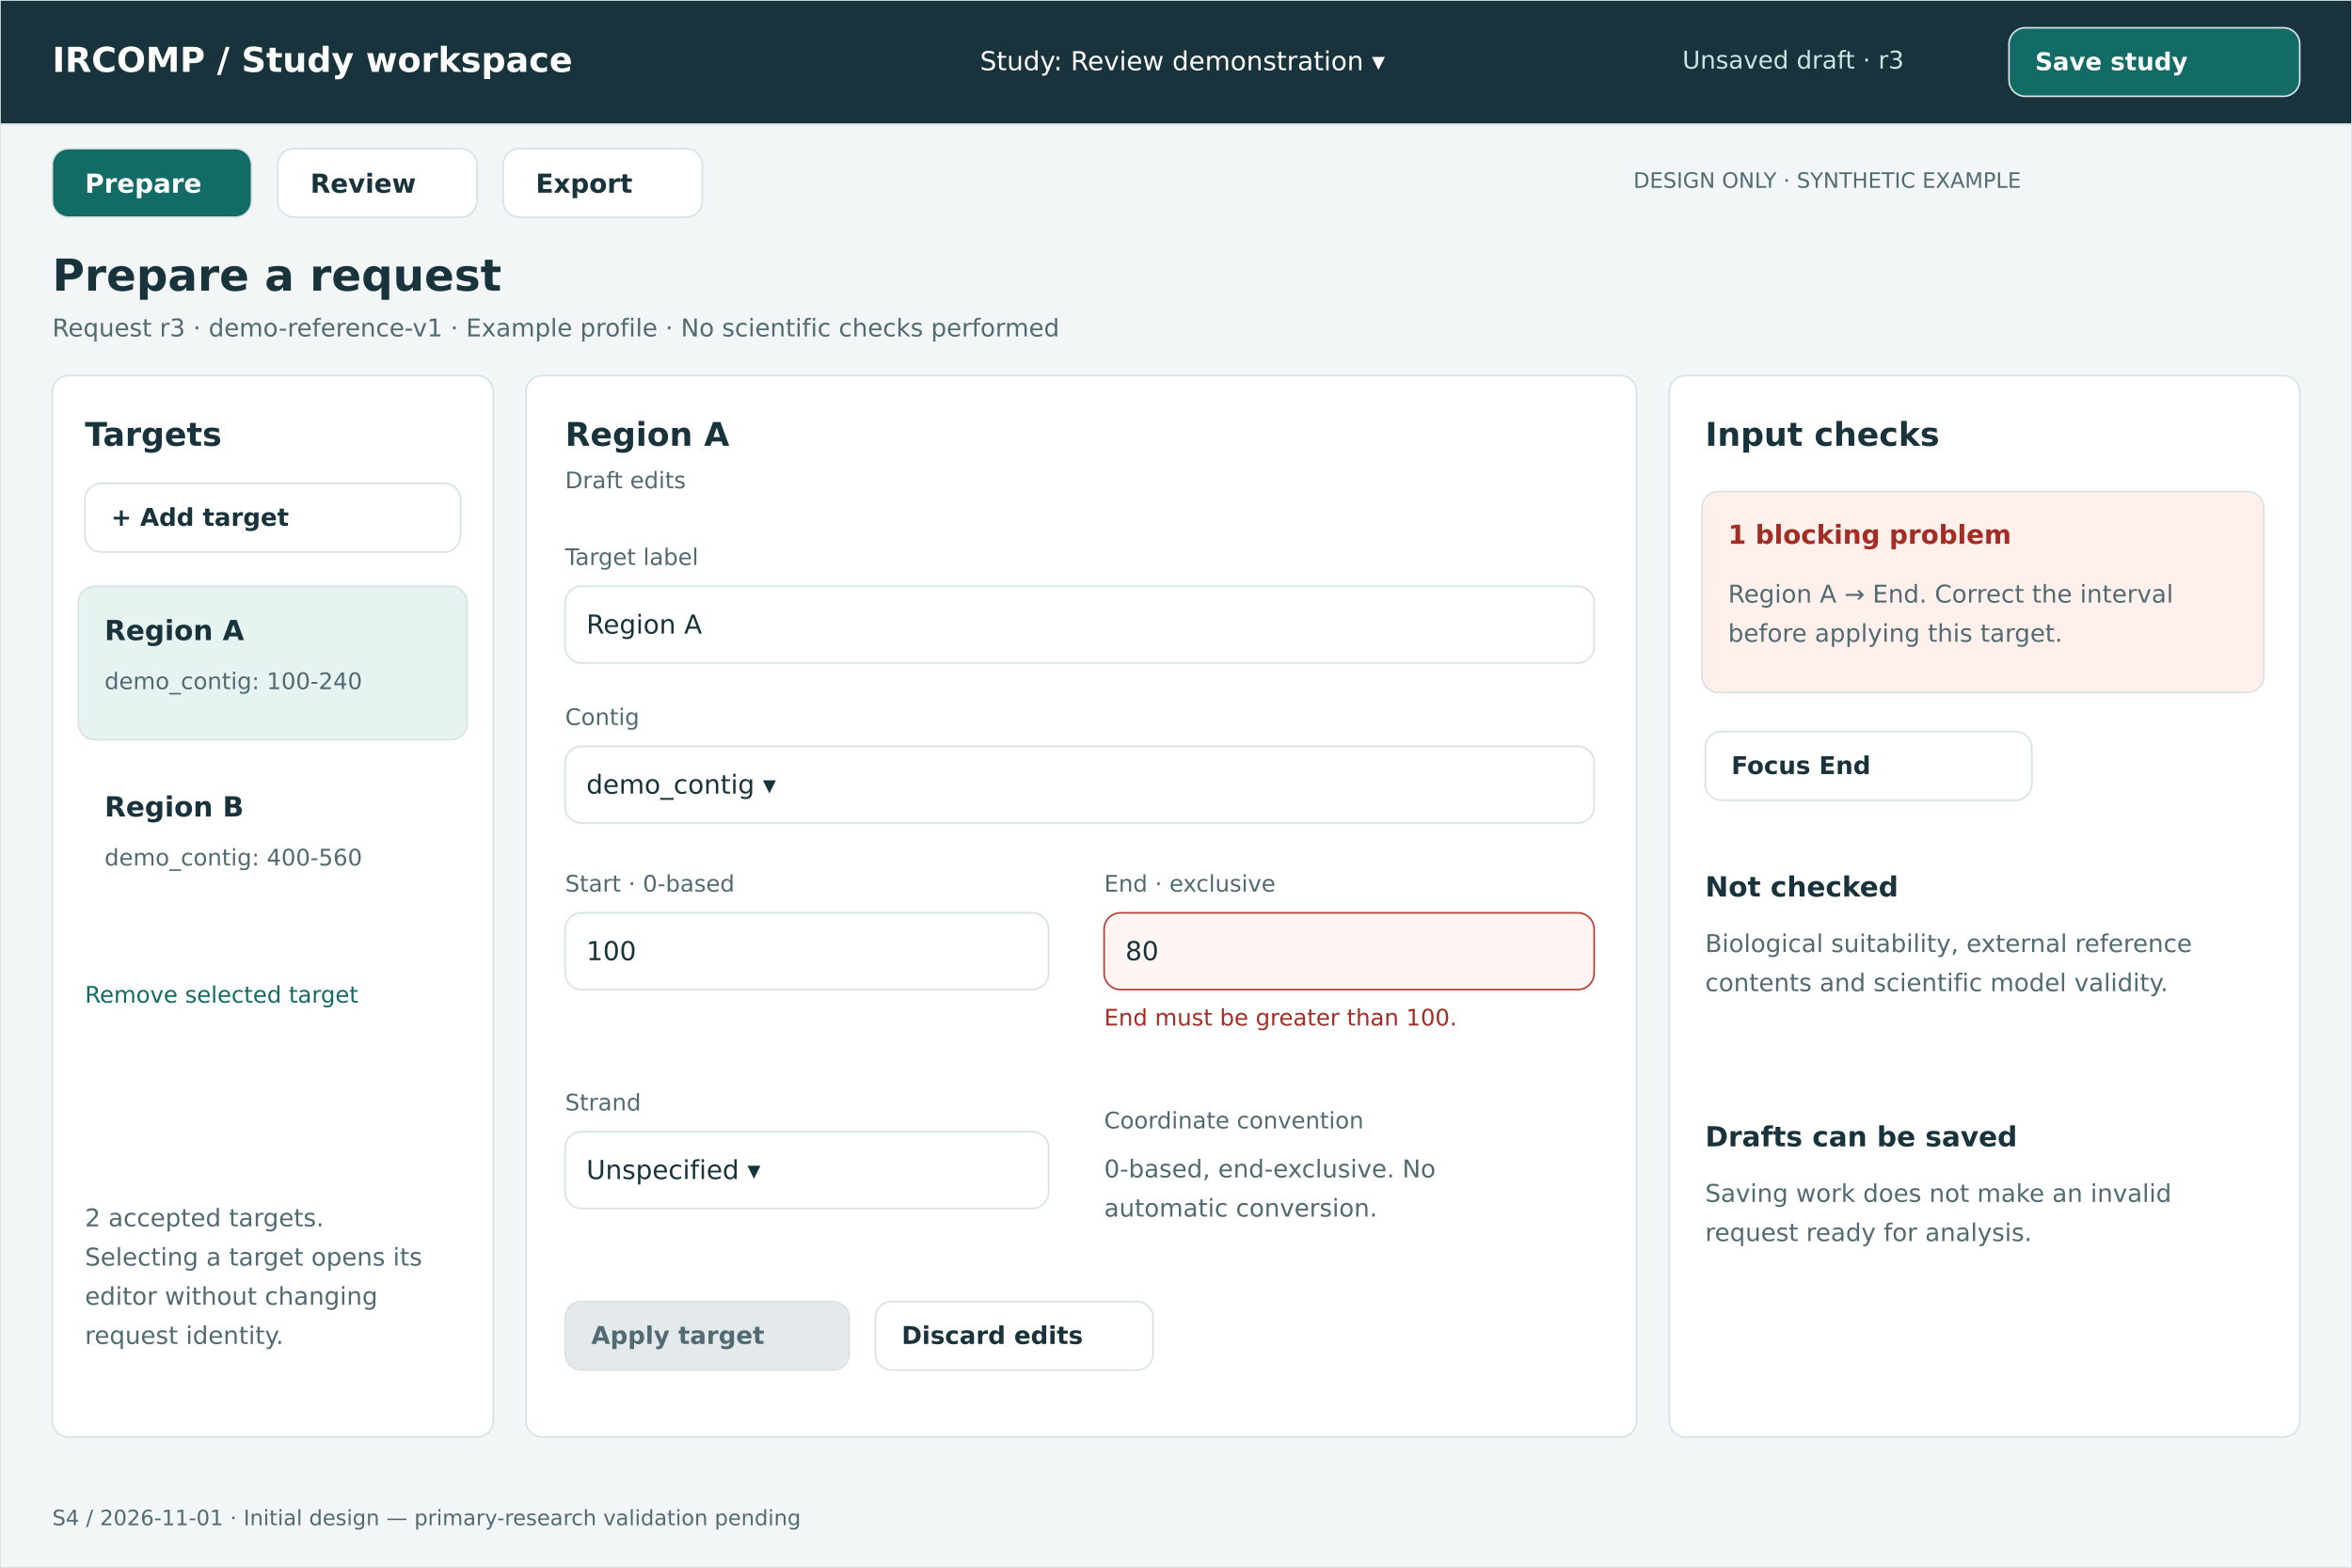
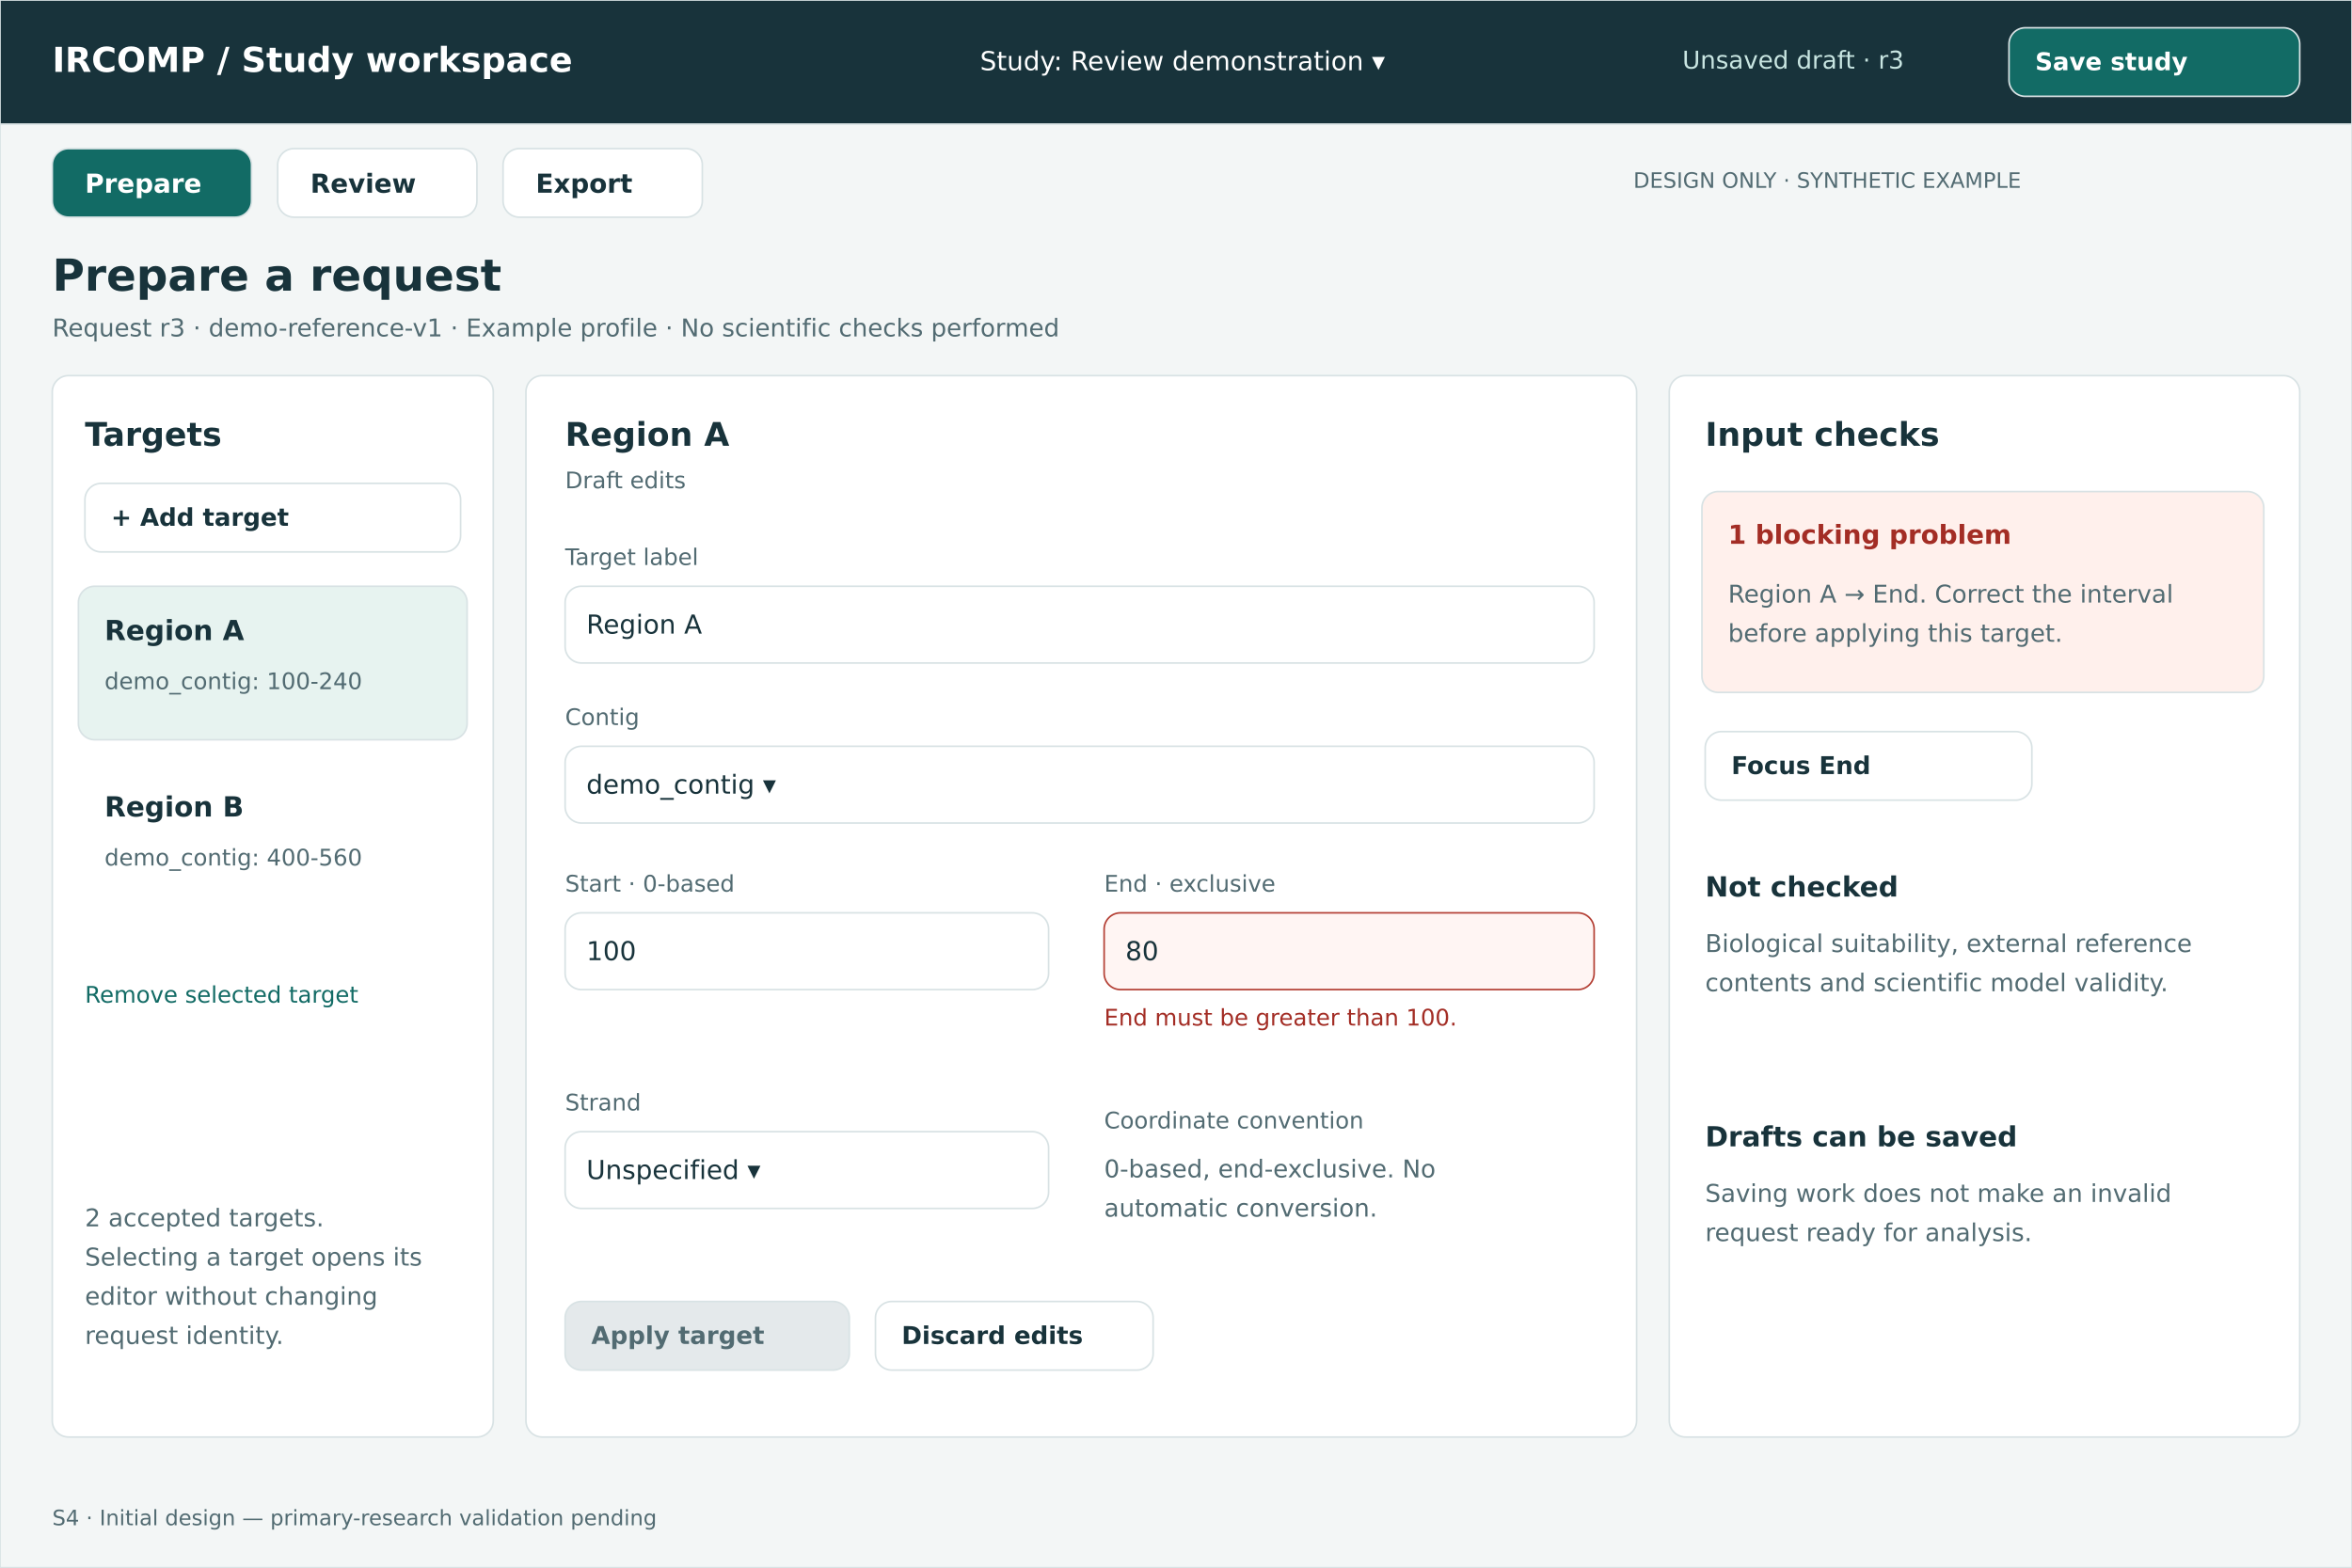
<svg xmlns="http://www.w3.org/2000/svg" width="1440" height="960" viewBox="0 0 1440 960">
  <rect x="0" y="0" width="1440" height="960" rx="0" fill="#f3f6f6" stroke="#d8e2e4" />
  <rect x="0" y="0" width="1440" height="76" rx="0" fill="#18333b" stroke="#d8e2e4" />
  <text x="32" y="44" font-family="DejaVu Sans,sans-serif" font-size="21" font-weight="700" fill="#ffffff">IRCOMP / Study workspace</text>
  <text x="600" y="43" font-family="DejaVu Sans,sans-serif" font-size="16" font-weight="400" fill="#ffffff">Study: Review demonstration  ▾</text>
  <text x="1030" y="42" font-family="DejaVu Sans,sans-serif" font-size="15" font-weight="400" fill="#c9e6e2">Unsaved draft · r3</text>
  <rect x="1230" y="17" width="178" height="42" rx="10" fill="#126b65" stroke="#d8e2e4" />
  <text x="1246" y="43" font-family="DejaVu Sans,sans-serif" font-size="15" font-weight="700" fill="#ffffff">Save study</text>
  <rect x="32" y="91" width="122" height="42" rx="10" fill="#126b65" stroke="#d8e2e4" />
  <text x="52" y="118" font-family="DejaVu Sans,sans-serif" font-size="16" font-weight="700" fill="#ffffff">Prepare</text>
  <rect x="170" y="91" width="122" height="42" rx="10" fill="#ffffff" stroke="#d8e2e4" />
  <text x="190" y="118" font-family="DejaVu Sans,sans-serif" font-size="16" font-weight="700" fill="#18333b">Review</text>
  <rect x="308" y="91" width="122" height="42" rx="10" fill="#ffffff" stroke="#d8e2e4" />
  <text x="328" y="118" font-family="DejaVu Sans,sans-serif" font-size="16" font-weight="700" fill="#18333b">Export</text>
  <text x="1000" y="115" font-family="DejaVu Sans,sans-serif" font-size="13" font-weight="400" fill="#526b72">DESIGN ONLY · SYNTHETIC EXAMPLE</text>
  <text x="32" y="178" font-family="DejaVu Sans,sans-serif" font-size="27" font-weight="700" fill="#18333b">Prepare a request</text>
  <text x="32" y="206" font-family="DejaVu Sans,sans-serif" font-size="15" font-weight="400" fill="#526b72">Request r3 · demo-reference-v1 · Example profile · No scientific checks performed</text>
-   <text x="32" y="934" font-family="DejaVu Sans,sans-serif" font-size="13" font-weight="400" fill="#526b72">S4 / 2026-11-01 · Initial design — primary-research validation pending</text>
+   <text x="32" y="934" font-family="DejaVu Sans,sans-serif" font-size="13" font-weight="400" fill="#526b72">S4 · Initial design — primary-research validation pending</text>
  <rect x="32" y="230" width="270" height="650" rx="10" fill="#ffffff" stroke="#d8e2e4" />
  <rect x="322" y="230" width="680" height="650" rx="10" fill="#ffffff" stroke="#d8e2e4" />
  <rect x="1022" y="230" width="386" height="650" rx="10" fill="#ffffff" stroke="#d8e2e4" />
  <text x="52" y="273" font-family="DejaVu Sans,sans-serif" font-size="20" font-weight="700" fill="#18333b">Targets</text>
  <rect x="52" y="296" width="230" height="42" rx="10" fill="#ffffff" stroke="#d8e2e4" />
  <text x="68" y="322" font-family="DejaVu Sans,sans-serif" font-size="15" font-weight="700" fill="#18333b">+ Add target</text>
  <rect x="48" y="359" width="238" height="94" rx="10" fill="#e7f3f0" stroke="#d8e2e4" />
  <text x="64" y="392" font-family="DejaVu Sans,sans-serif" font-size="17" font-weight="700" fill="#18333b">Region A</text>
  <text x="64" y="422" font-family="DejaVu Sans,sans-serif" font-size="14" font-weight="400" fill="#526b72">demo_contig: 100-240</text>
  <text x="64" y="500" font-family="DejaVu Sans,sans-serif" font-size="17" font-weight="700" fill="#18333b">Region B</text>
  <text x="64" y="530" font-family="DejaVu Sans,sans-serif" font-size="14" font-weight="400" fill="#526b72">demo_contig: 400-560</text>
  <text x="52" y="614" font-family="DejaVu Sans,sans-serif" font-size="14" font-weight="400" fill="#126b65">Remove selected target</text>
  <text x="52" y="751" font-family="DejaVu Sans,sans-serif" font-size="15" font-weight="400" fill="#526b72">2 accepted targets.</text>
  <text x="52" y="775" font-family="DejaVu Sans,sans-serif" font-size="15" font-weight="400" fill="#526b72">Selecting a target opens its</text>
  <text x="52" y="799" font-family="DejaVu Sans,sans-serif" font-size="15" font-weight="400" fill="#526b72">editor without changing</text>
  <text x="52" y="823" font-family="DejaVu Sans,sans-serif" font-size="15" font-weight="400" fill="#526b72">request identity.</text>
  <text x="346" y="273" font-family="DejaVu Sans,sans-serif" font-size="20" font-weight="700" fill="#18333b">Region A</text>
  <text x="346" y="299" font-family="DejaVu Sans,sans-serif" font-size="14" font-weight="400" fill="#526b72">Draft edits</text>
  <text x="346" y="346" font-family="DejaVu Sans,sans-serif" font-size="14" font-weight="400" fill="#526b72">Target label</text>
  <rect x="346" y="359" width="630" height="47" rx="10" fill="#ffffff" stroke="#d8e2e4" />
  <text x="359" y="388" font-family="DejaVu Sans,sans-serif" font-size="16" font-weight="400" fill="#18333b">Region A</text>
  <text x="346" y="444" font-family="DejaVu Sans,sans-serif" font-size="14" font-weight="400" fill="#526b72">Contig</text>
  <rect x="346" y="457" width="630" height="47" rx="10" fill="#ffffff" stroke="#d8e2e4" />
  <text x="359" y="486" font-family="DejaVu Sans,sans-serif" font-size="16" font-weight="400" fill="#18333b">demo_contig  ▾</text>
  <text x="346" y="546" font-family="DejaVu Sans,sans-serif" font-size="14" font-weight="400" fill="#526b72">Start · 0-based</text>
  <rect x="346" y="559" width="296" height="47" rx="10" fill="#ffffff" stroke="#d8e2e4" />
  <text x="359" y="588" font-family="DejaVu Sans,sans-serif" font-size="16" font-weight="400" fill="#18333b">100</text>
  <text x="676" y="546" font-family="DejaVu Sans,sans-serif" font-size="14" font-weight="400" fill="#526b72">End · exclusive</text>
  <rect x="676" y="559" width="300" height="47" rx="10" fill="#fff5f3" stroke="#b44035" />
  <text x="689" y="588" font-family="DejaVu Sans,sans-serif" font-size="16" font-weight="400" fill="#18333b">80</text>
  <text x="676" y="628" font-family="DejaVu Sans,sans-serif" font-size="14" font-weight="400" fill="#a32d25">End must be greater than 100.</text>
  <text x="346" y="680" font-family="DejaVu Sans,sans-serif" font-size="14" font-weight="400" fill="#526b72">Strand</text>
  <rect x="346" y="693" width="296" height="47" rx="10" fill="#ffffff" stroke="#d8e2e4" />
  <text x="359" y="722" font-family="DejaVu Sans,sans-serif" font-size="16" font-weight="400" fill="#18333b">Unspecified  ▾</text>
  <text x="676" y="691" font-family="DejaVu Sans,sans-serif" font-size="14" font-weight="400" fill="#526b72">Coordinate convention</text>
  <text x="676" y="721" font-family="DejaVu Sans,sans-serif" font-size="15" font-weight="400" fill="#526b72">0-based, end-exclusive. No</text>
  <text x="676" y="745" font-family="DejaVu Sans,sans-serif" font-size="15" font-weight="400" fill="#526b72">automatic conversion.</text>
  <rect x="346" y="797" width="174" height="42" rx="10" fill="#e4e9eb" stroke="#d8e2e4" />
  <text x="362" y="823" font-family="DejaVu Sans,sans-serif" font-size="15" font-weight="700" fill="#526b72">Apply target</text>
  <rect x="536" y="797" width="170" height="42" rx="10" fill="#ffffff" stroke="#d8e2e4" />
  <text x="552" y="823" font-family="DejaVu Sans,sans-serif" font-size="15" font-weight="700" fill="#18333b">Discard edits</text>
  <text x="1044" y="273" font-family="DejaVu Sans,sans-serif" font-size="20" font-weight="700" fill="#18333b">Input checks</text>
  <rect x="1042" y="301" width="344" height="123" rx="10" fill="#fff0ec" stroke="#d8e2e4" />
  <text x="1058" y="333" font-family="DejaVu Sans,sans-serif" font-size="16" font-weight="700" fill="#a32d25">1 blocking problem</text>
  <text x="1058" y="369" font-family="DejaVu Sans,sans-serif" font-size="15" font-weight="400" fill="#526b72">Region A → End. Correct the interval</text>
  <text x="1058" y="393" font-family="DejaVu Sans,sans-serif" font-size="15" font-weight="400" fill="#526b72">before applying this target.</text>
  <rect x="1044" y="448" width="200" height="42" rx="10" fill="#ffffff" stroke="#d8e2e4" />
  <text x="1060" y="474" font-family="DejaVu Sans,sans-serif" font-size="15" font-weight="700" fill="#18333b">Focus End</text>
  <text x="1044" y="549" font-family="DejaVu Sans,sans-serif" font-size="17" font-weight="700" fill="#18333b">Not checked</text>
  <text x="1044" y="583" font-family="DejaVu Sans,sans-serif" font-size="15" font-weight="400" fill="#526b72">Biological suitability, external reference</text>
  <text x="1044" y="607" font-family="DejaVu Sans,sans-serif" font-size="15" font-weight="400" fill="#526b72">contents and scientific model validity.</text>
  <text x="1044" y="702" font-family="DejaVu Sans,sans-serif" font-size="17" font-weight="700" fill="#18333b">Drafts can be saved</text>
  <text x="1044" y="736" font-family="DejaVu Sans,sans-serif" font-size="15" font-weight="400" fill="#526b72">Saving work does not make an invalid</text>
  <text x="1044" y="760" font-family="DejaVu Sans,sans-serif" font-size="15" font-weight="400" fill="#526b72">request ready for analysis.</text>
</svg>
